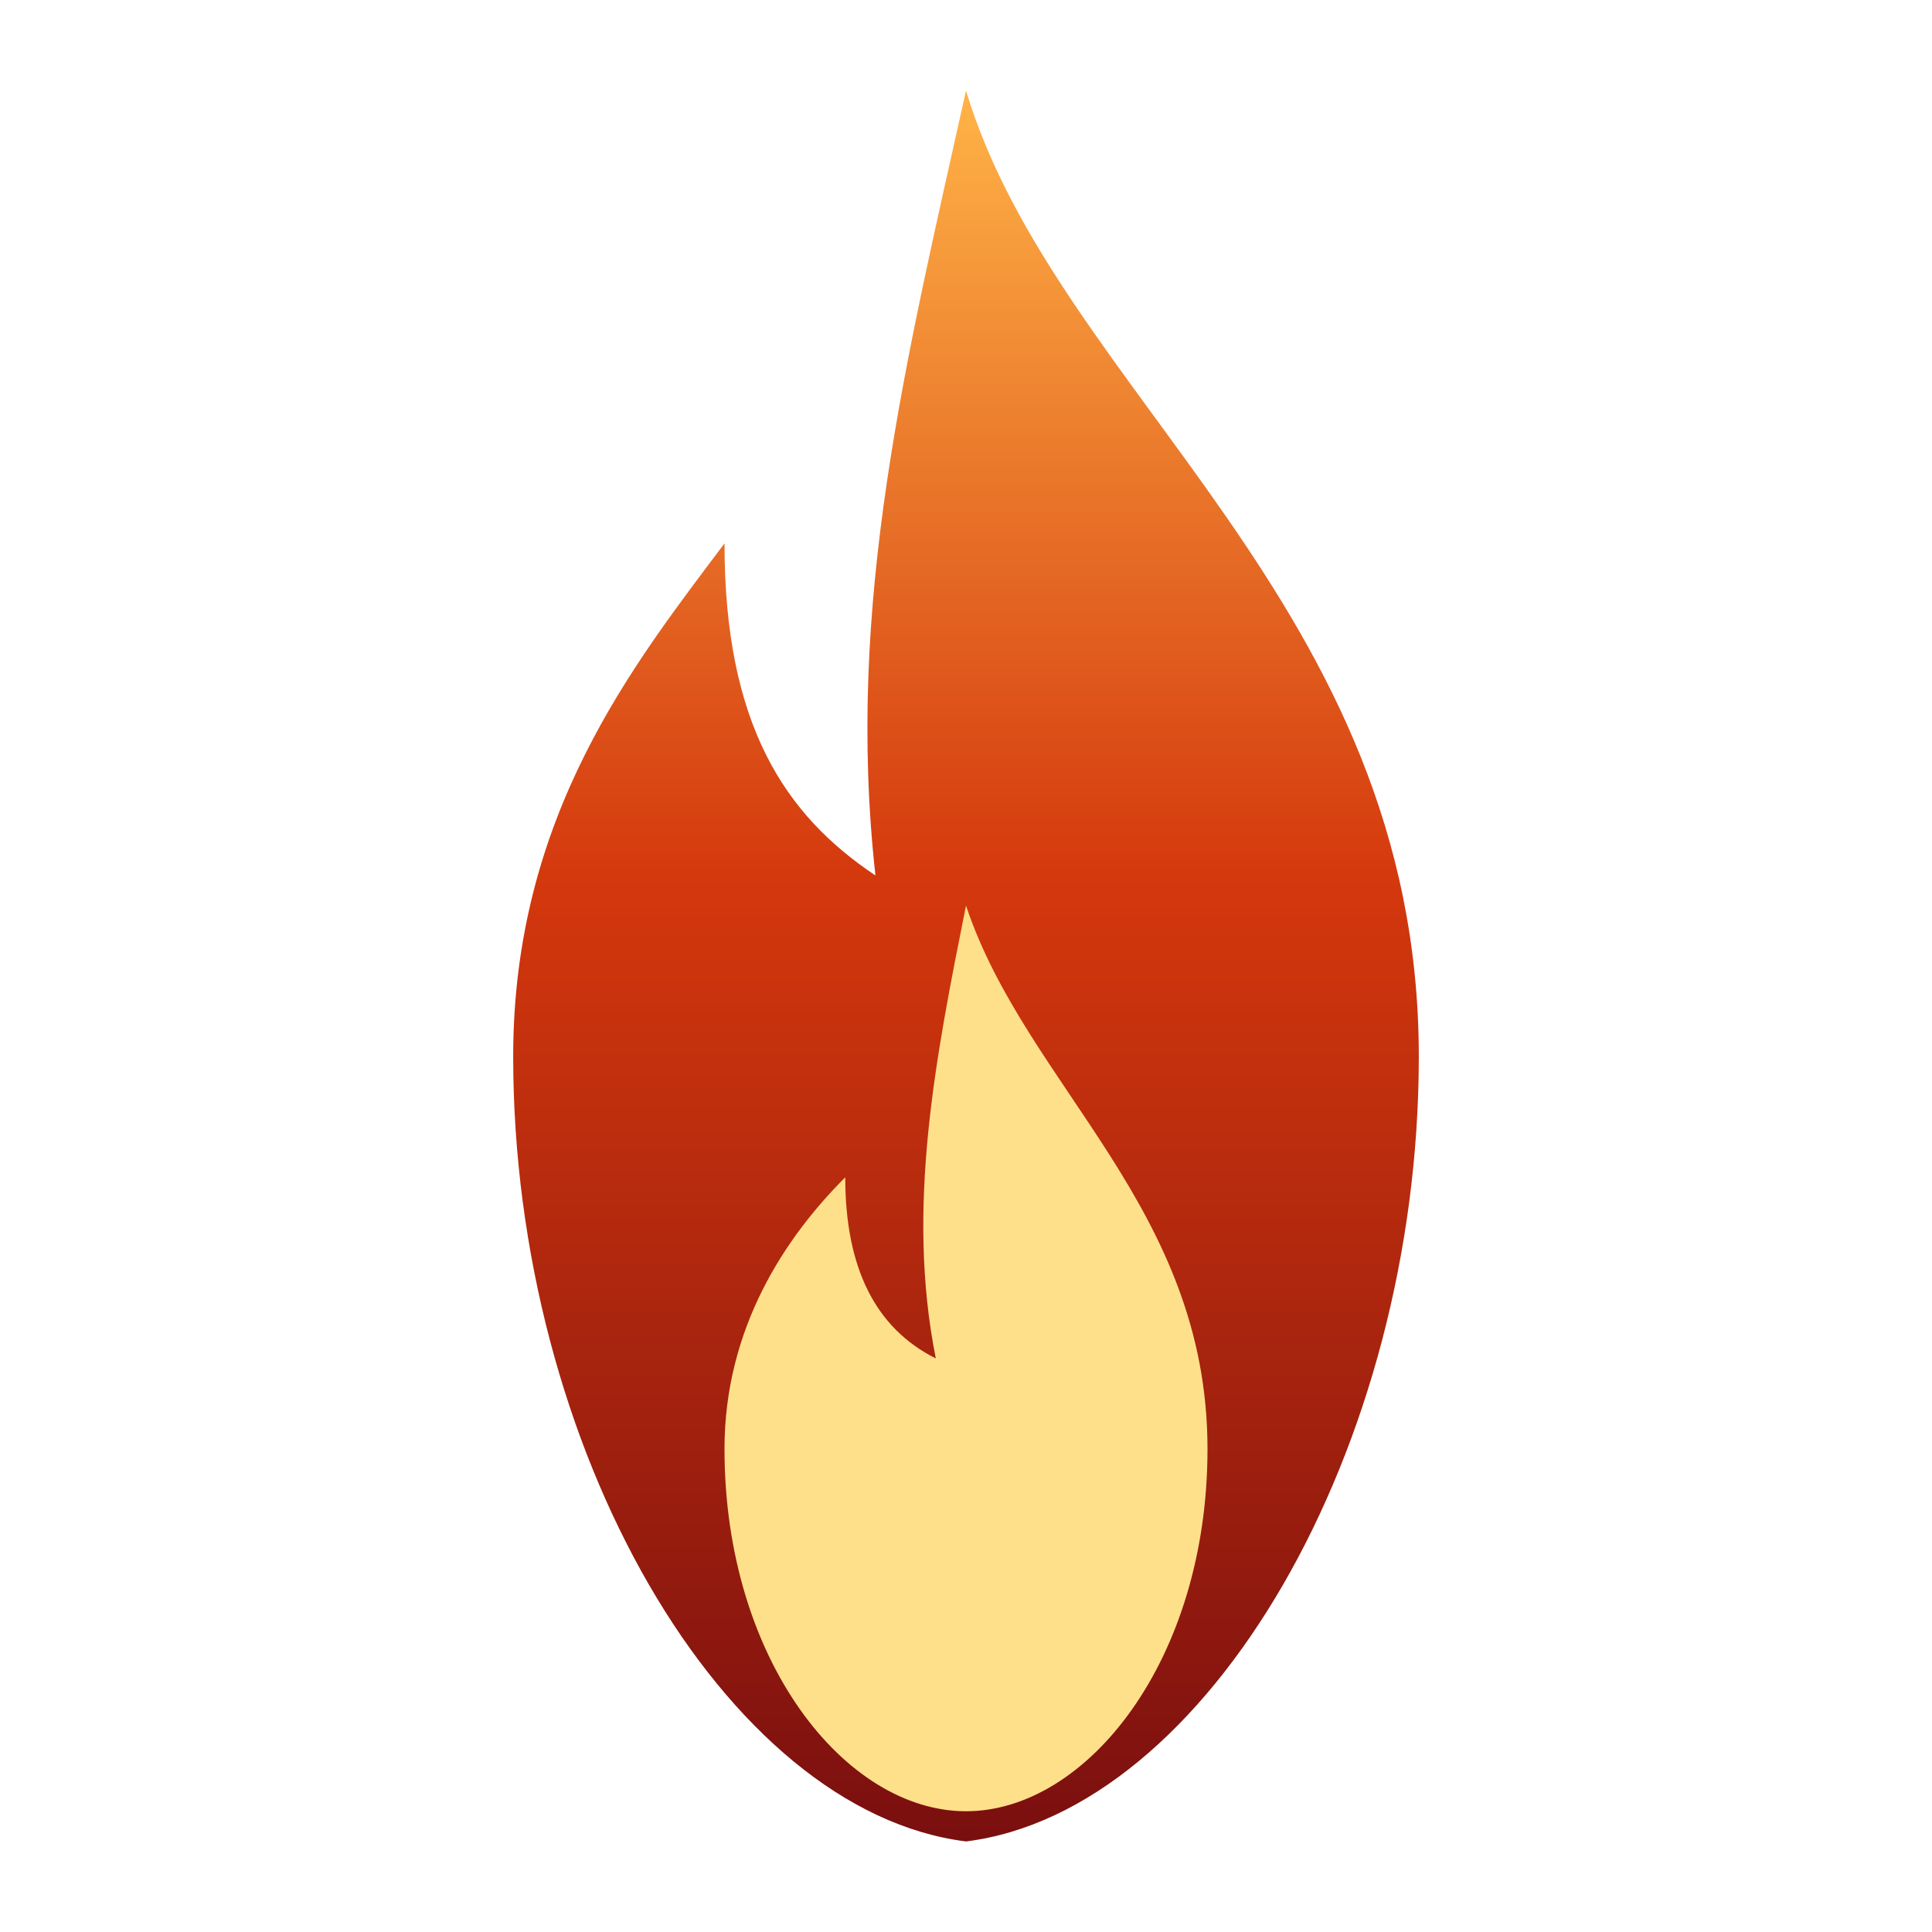
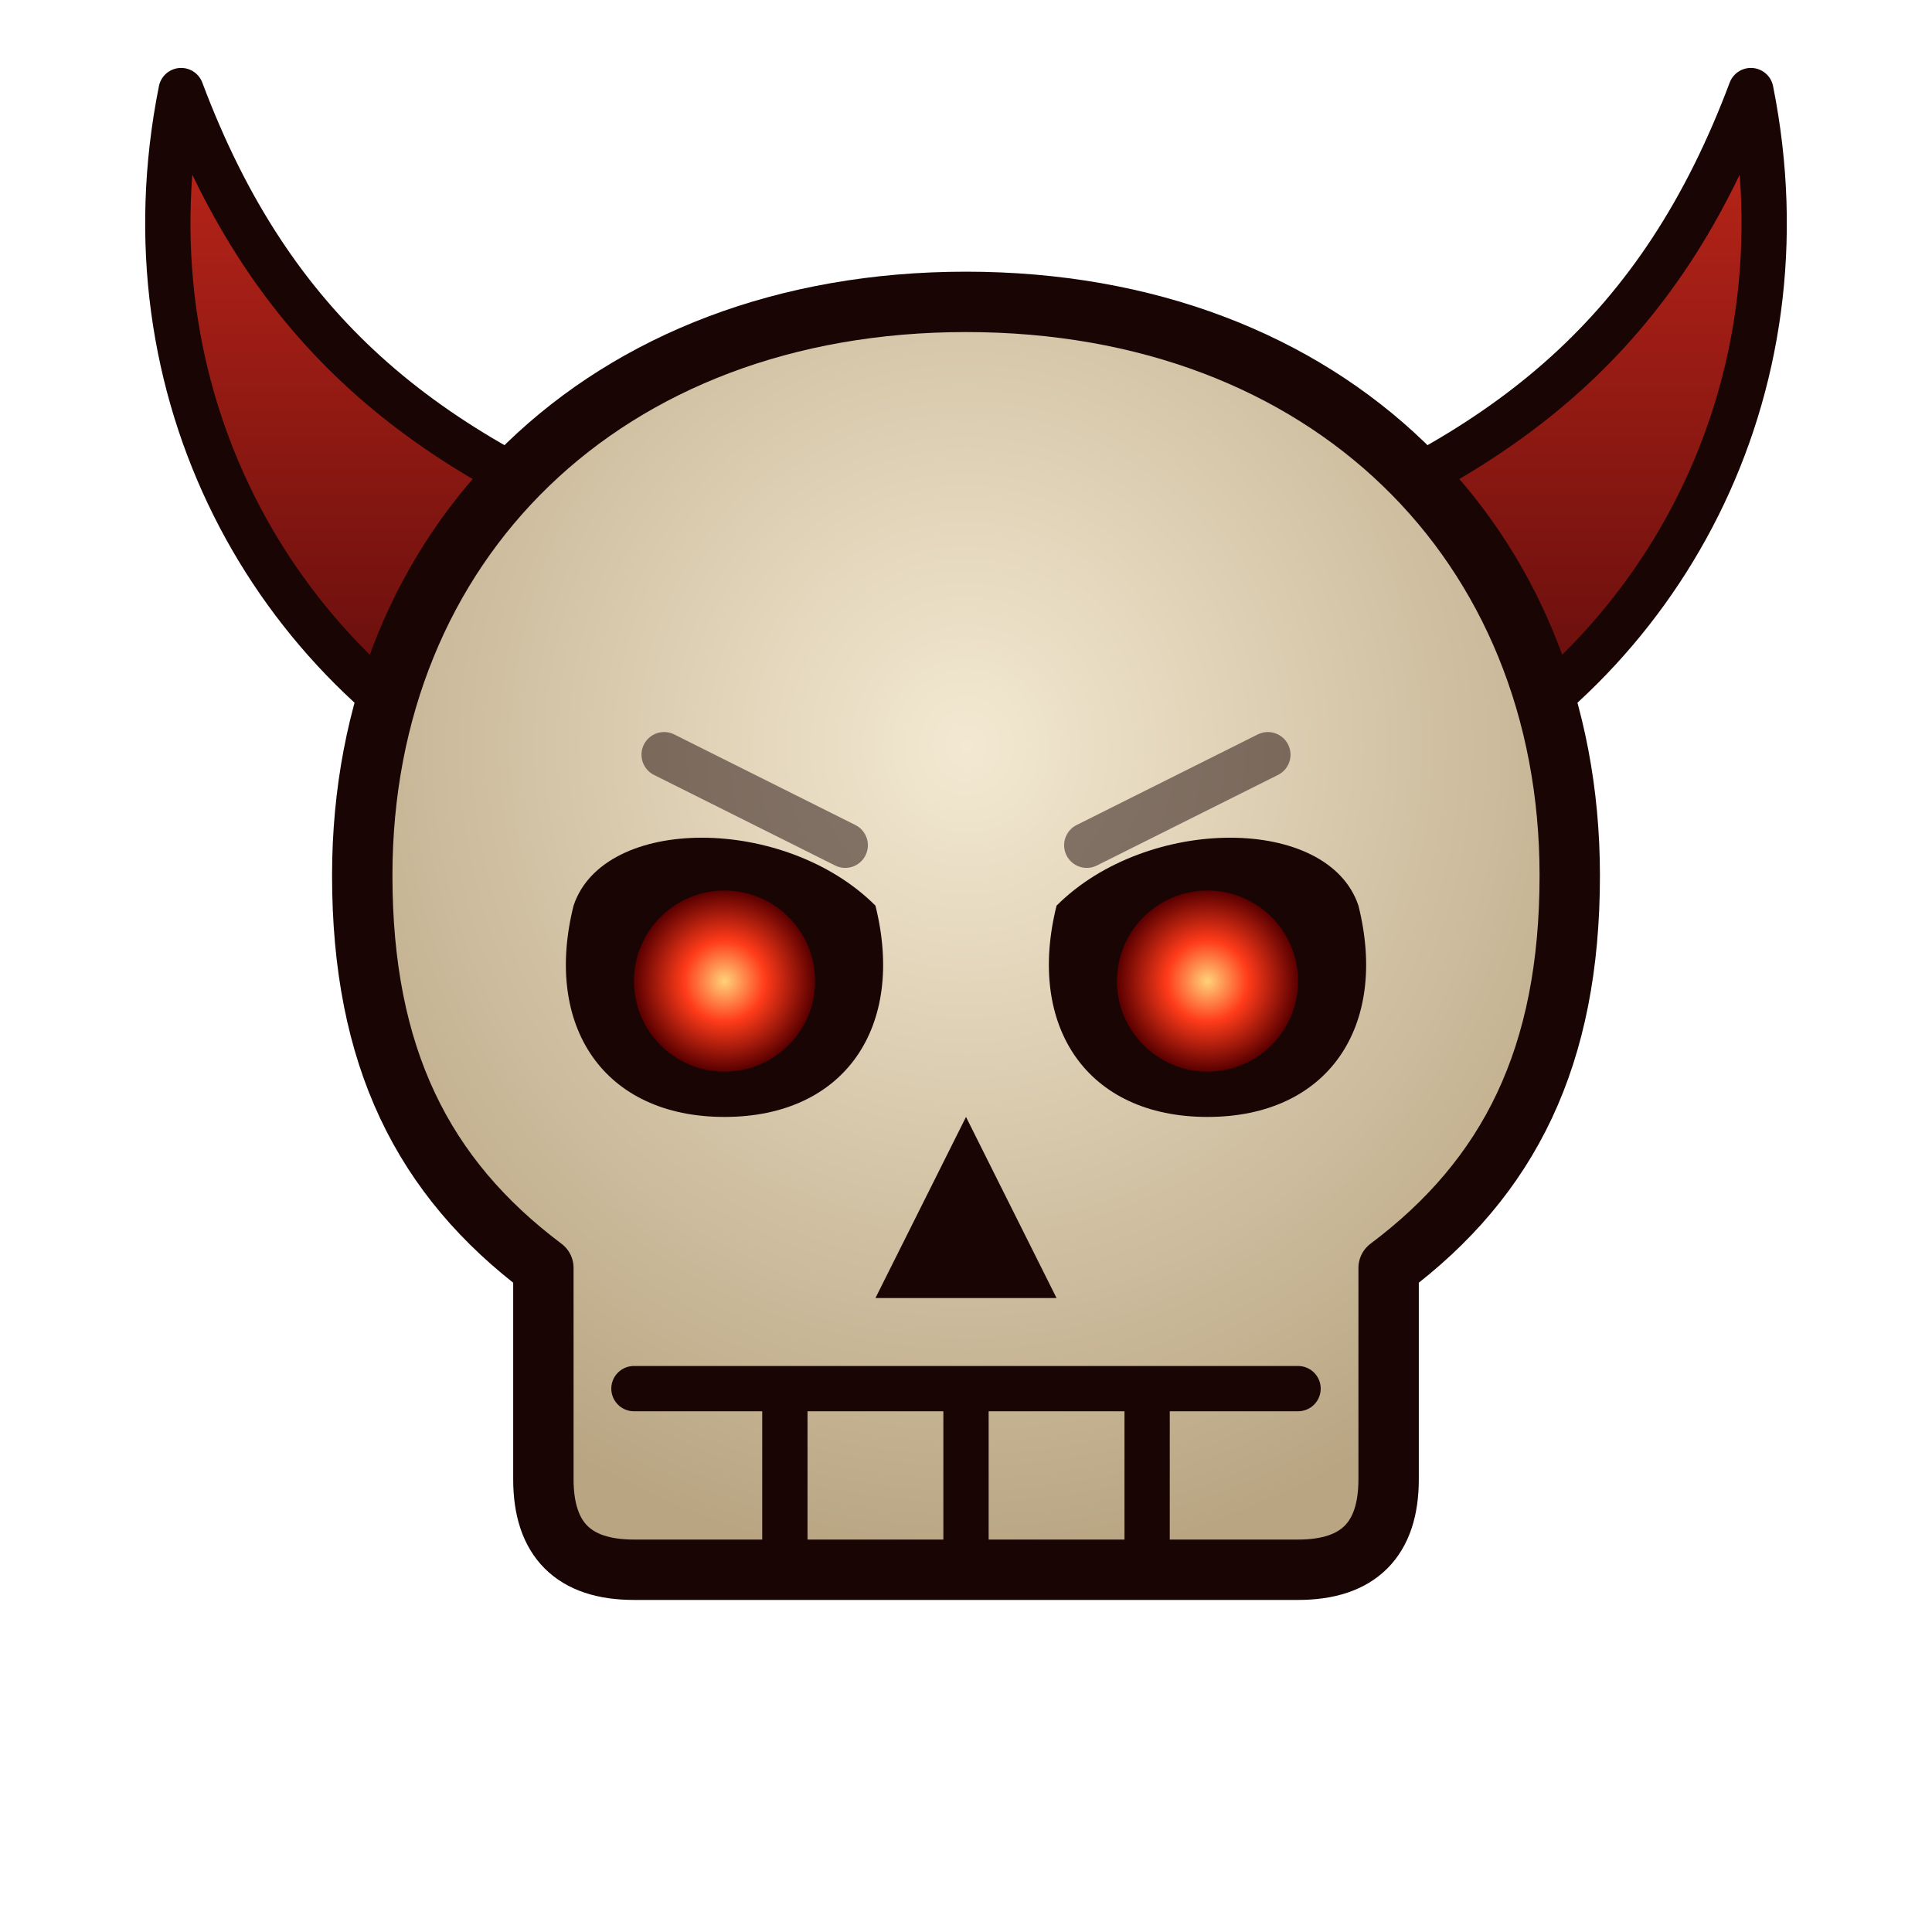
<svg xmlns="http://www.w3.org/2000/svg" viewBox="0 0 64 64">
  <defs>
-     <linearGradient id="g" x1="0" y1="1" x2="0" y2="0">
-       <stop offset="0" stop-color="#7a0f0f" />
-       <stop offset="0.55" stop-color="#d4380d" />
-       <stop offset="1" stop-color="#ffb347" />
+     <linearGradient id="horn" x1="0" y1="1" x2="0" y2="0">
+       <stop offset="0" stop-color="#5a0b0b" />
+       <stop offset="1" stop-color="#c0261a" />
    </linearGradient>
+     <radialGradient id="bone" cx="0.5" cy="0.35" r="0.65">
+       <stop offset="0" stop-color="#f3e9d2" />
+       <stop offset="1" stop-color="#b9a582" />
+     </radialGradient>
+     <radialGradient id="eye" cx="0.5" cy="0.5" r="0.5">
+       <stop offset="0" stop-color="#ffd27a" />
+       <stop offset="0.45" stop-color="#ff3b1a" />
+       <stop offset="1" stop-color="#5a0000" />
+     </radialGradient>
  </defs>
-   <path fill="url(#g)" d="M32 3c3 10 15 17 15 32 0 13-7 25-15 26-8-1-15-13-15-26 0-8 4-13 7-17 0 6 2 9 5 11-1-9 1-17 3-26z" />
-   <path fill="#ffe08a" d="M32 30c2 6 8 10 8 18 0 7-4 12-8 12s-8-5-8-12c0-4 2-7 4-9 0 3 1 5 3 6-1-5 0-10 1-15z" />
+   <path fill="url(#horn)" stroke="#1a0505" stroke-width="1.5" stroke-linejoin="round" d="M17 26C9 22 4 13 6 3c3 8 8 12 16 15z" />
+   <path fill="url(#horn)" stroke="#1a0505" stroke-width="1.5" stroke-linejoin="round" d="M47 26c8-4 13-13 11-23-3 8-8 12-16 15z" />
+   <path fill="url(#bone)" stroke="#1a0505" stroke-width="2" stroke-linejoin="round" d="M32 10c-12 0-20 8-20 19 0 6 2 10 6 13v7c0 2 1 3 3 3h22c2 0 3-1 3-3v-7c4-3 6-7 6-13 0-11-8-19-20-19z" />
+   <path fill="none" stroke="#1a0505" stroke-width="1.5" stroke-linecap="round" opacity="0.5" d="M22 25l6 3m14-3l-6 3" />
+   <path fill="#1a0505" d="M19 30c1-3 7-3 10 0 1 4-1 7-5 7s-6-3-5-7z" />
+   <path fill="#1a0505" d="M45 30c-1-3-7-3-10 0-1 4 1 7 5 7s6-3 5-7z" />
+   <circle cx="24" cy="32.5" r="3" fill="url(#eye)" />
+   <circle cx="40" cy="32.5" r="3" fill="url(#eye)" />
+   <path fill="#1a0505" d="M32 37l-3 6h6z" />
+   <path fill="none" stroke="#1a0505" stroke-width="1.5" stroke-linecap="round" d="M21 46h22M26 46v6M32 46v6M38 46v6" />
</svg>
